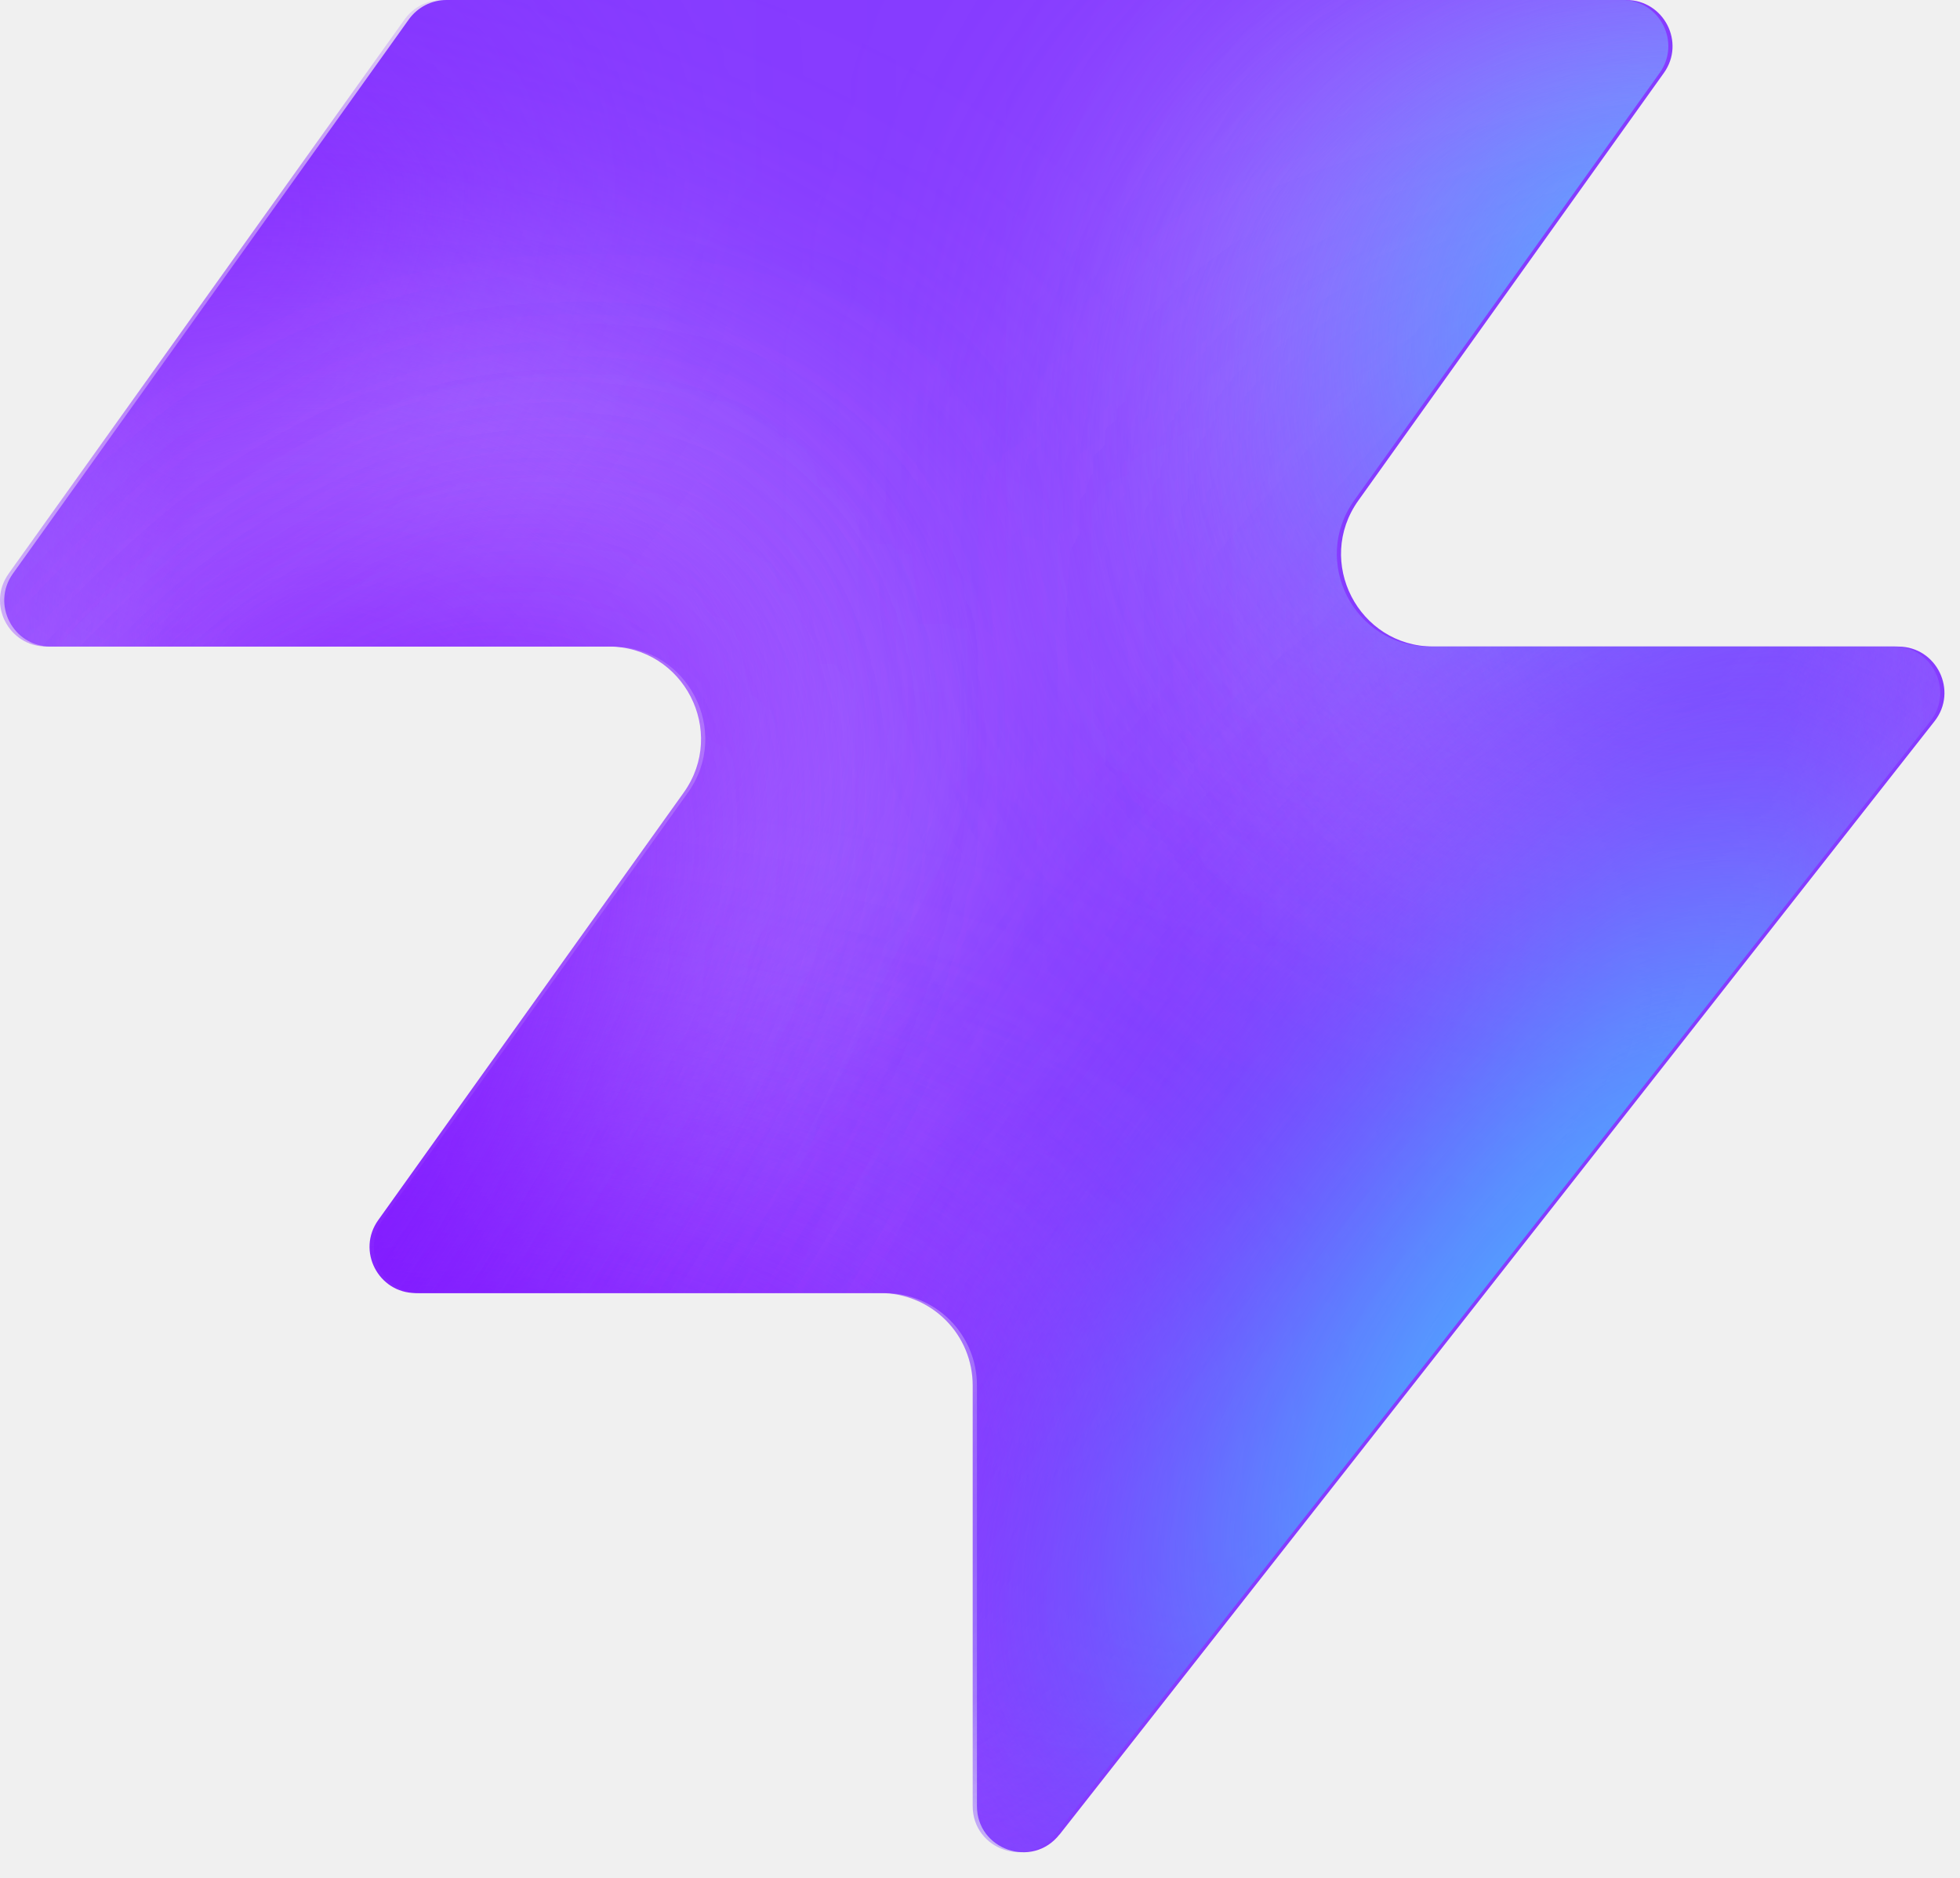
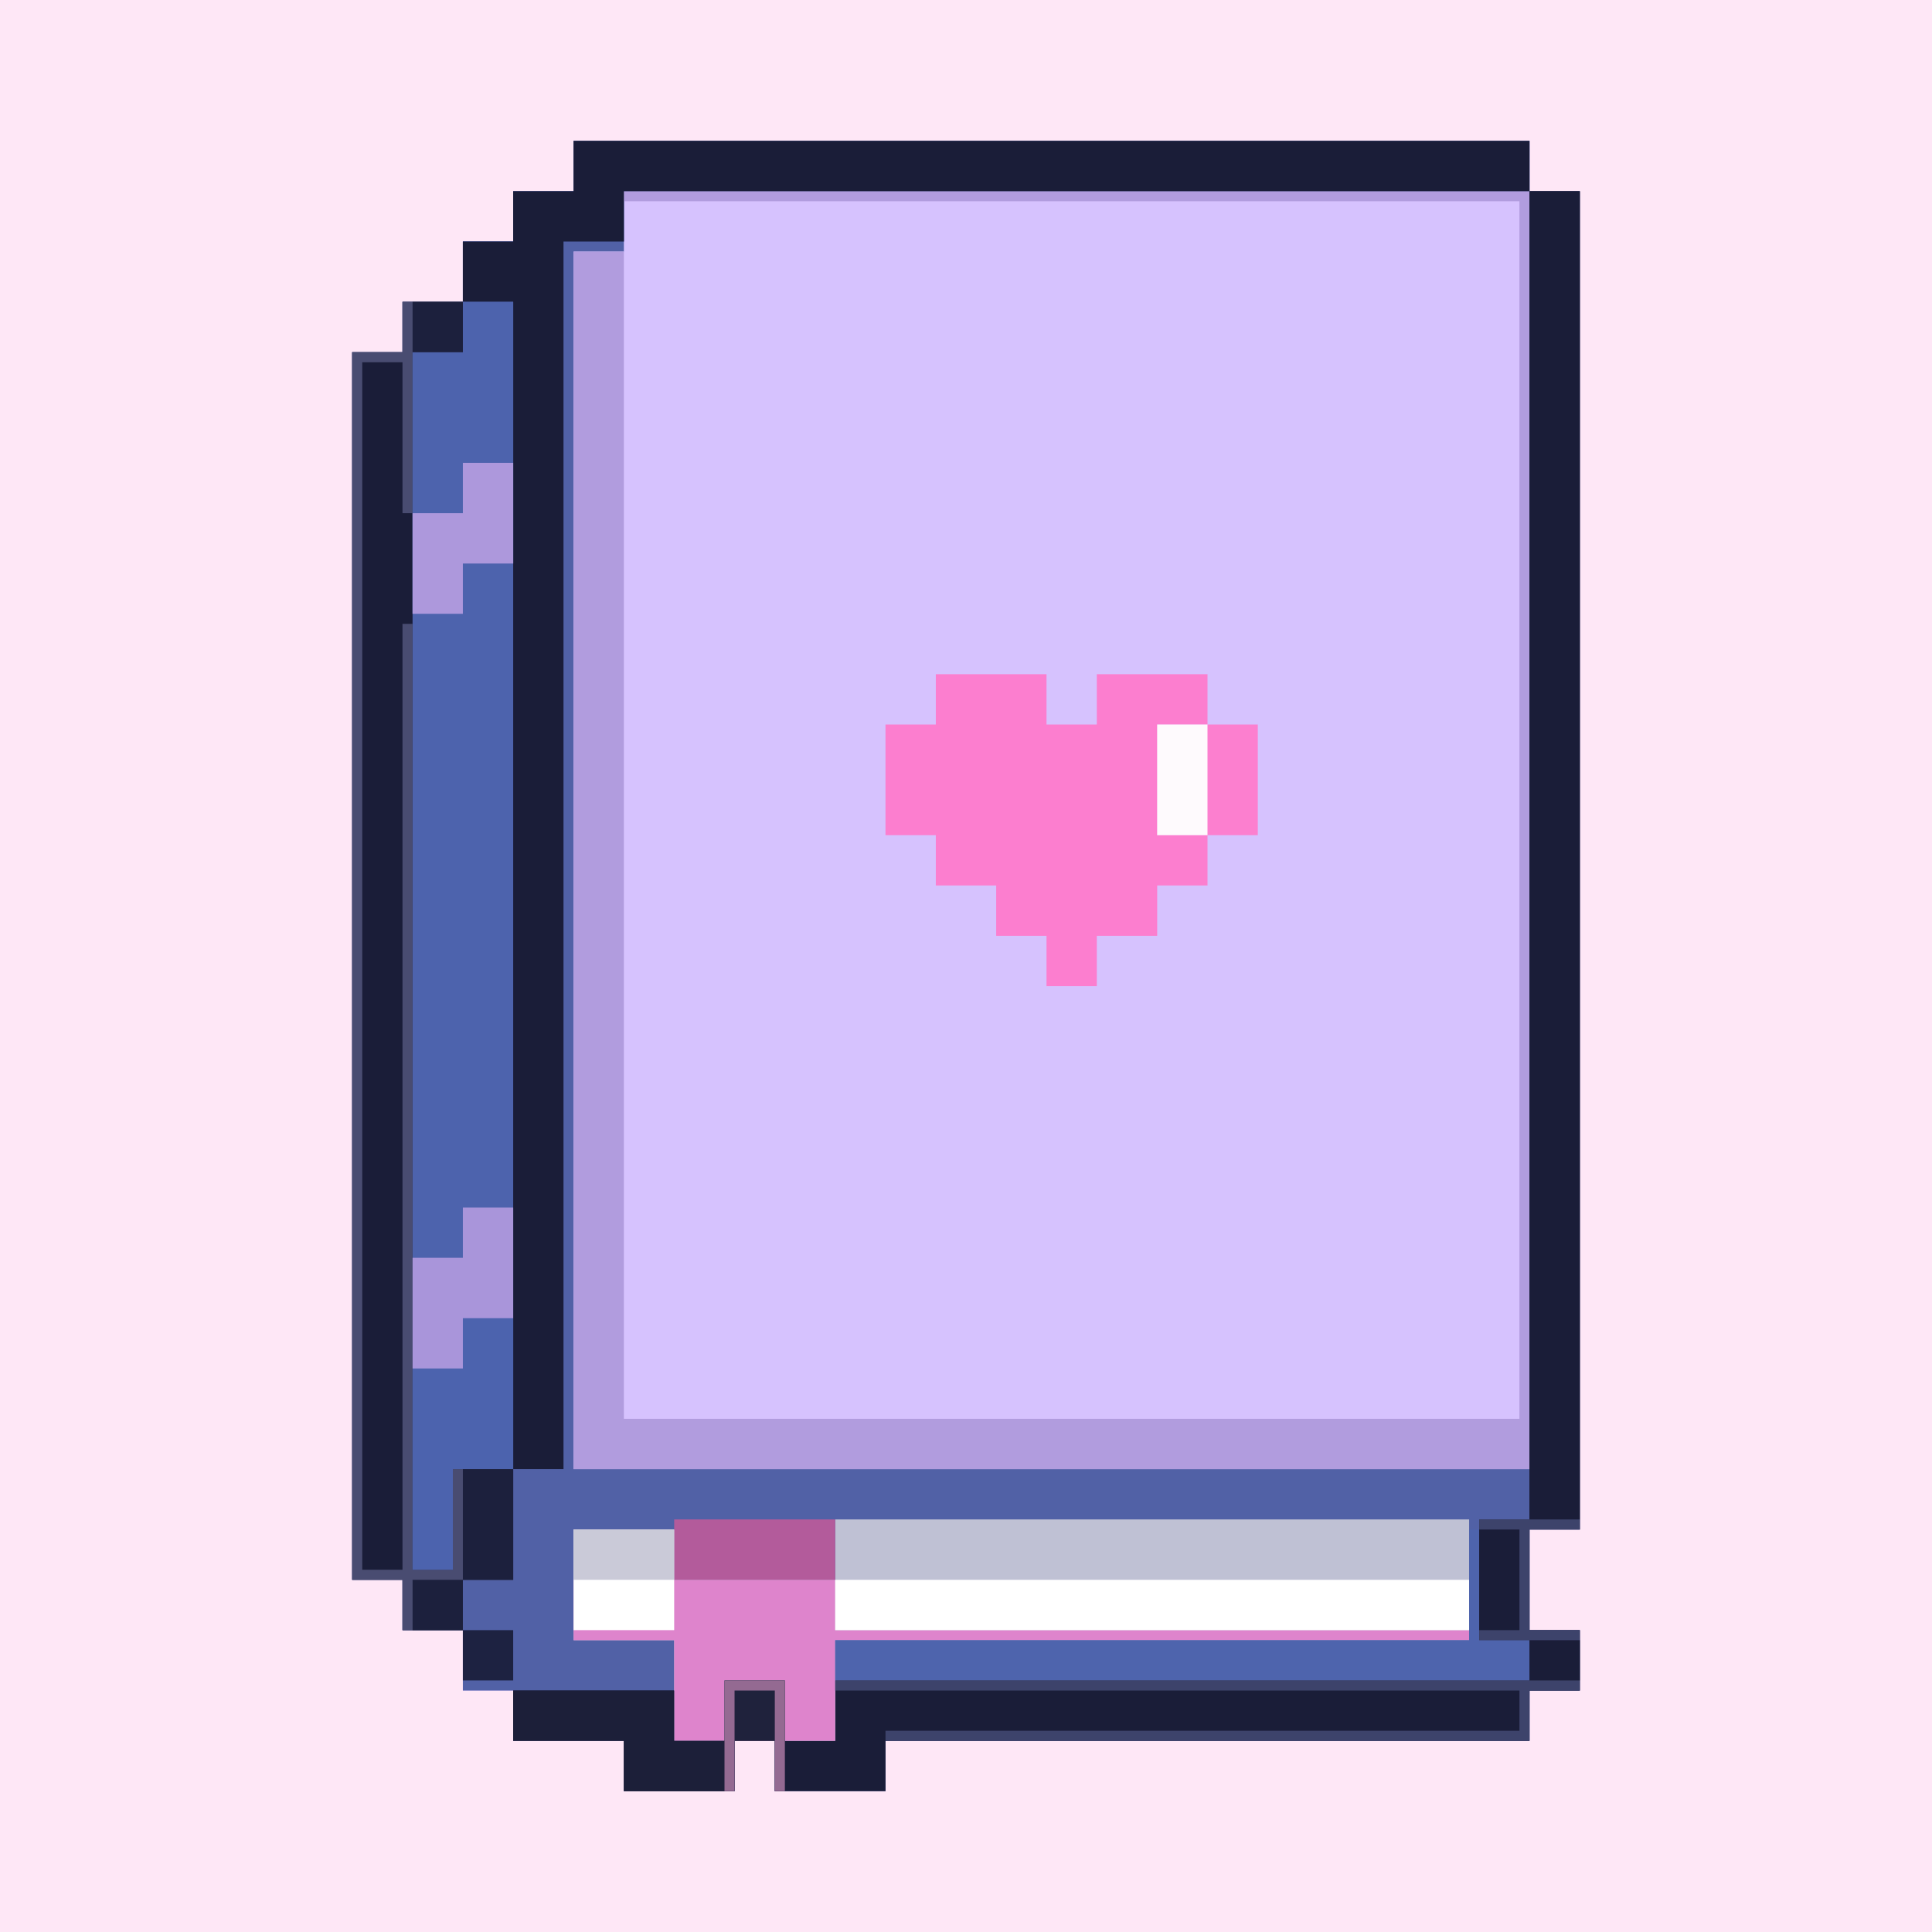
- <svg xmlns="http://www.w3.org/2000/svg" width="48" height="46" fill="none" viewBox="0 0 48 46">
-   <path fill="#863bff" d="M25.946 44.938c-.664.845-2.021.375-2.021-.698V33.937a2.26 2.26 0 0 0-2.262-2.262H10.287c-.92 0-1.456-1.04-.92-1.788l7.48-10.471c1.07-1.497 0-3.578-1.842-3.578H1.237c-.92 0-1.456-1.04-.92-1.788L10.013.474c.214-.297.556-.474.92-.474h28.894c.92 0 1.456 1.04.92 1.788l-7.48 10.471c-1.07 1.498 0 3.579 1.842 3.579h11.377c.943 0 1.473 1.088.89 1.83L25.947 44.94z" style="fill:#863bff;fill:color(display-p3 .525 .23 1);fill-opacity:1" />
-   <mask id="a" width="48" height="46" x="0" y="0" maskUnits="userSpaceOnUse" style="mask-type:alpha">
-     <path fill="#000" d="M25.842 44.938c-.664.844-2.021.375-2.021-.698V33.937a2.26 2.26 0 0 0-2.262-2.262H10.183c-.92 0-1.456-1.04-.92-1.788l7.48-10.471c1.07-1.498 0-3.579-1.842-3.579H1.133c-.92 0-1.456-1.04-.92-1.787L9.91.473c.214-.297.556-.474.92-.474h28.894c.92 0 1.456 1.04.92 1.788l-7.48 10.471c-1.07 1.498 0 3.578 1.842 3.578h11.377c.943 0 1.473 1.088.89 1.832L25.843 44.94z" style="fill:#000;fill-opacity:1" />
-   </mask>
-   <g mask="url(#a)">
-     <g filter="url(#b)">
-       <ellipse cx="5.508" cy="14.704" fill="#ede6ff" rx="5.508" ry="14.704" style="fill:#ede6ff;fill:color(display-p3 .927 .903 1);fill-opacity:1" transform="matrix(.00324 1 1 -.00324 -4.47 31.516)" />
-     </g>
-     <g filter="url(#c)">
-       <ellipse cx="10.399" cy="29.851" fill="#ede6ff" rx="10.399" ry="29.851" style="fill:#ede6ff;fill:color(display-p3 .927 .903 1);fill-opacity:1" transform="matrix(.00324 1 1 -.00324 -39.328 7.883)" />
-     </g>
-     <g filter="url(#d)">
-       <ellipse cx="5.508" cy="30.487" fill="#7e14ff" rx="5.508" ry="30.487" style="fill:#7e14ff;fill:color(display-p3 .492 .077 1);fill-opacity:1" transform="rotate(89.814 -25.913 -14.639)scale(1 -1)" />
-     </g>
-     <g filter="url(#e)">
-       <ellipse cx="5.508" cy="30.599" fill="#7e14ff" rx="5.508" ry="30.599" style="fill:#7e14ff;fill:color(display-p3 .492 .077 1);fill-opacity:1" transform="rotate(89.814 -32.644 -3.334)scale(1 -1)" />
-     </g>
-     <g filter="url(#f)">
-       <ellipse cx="5.508" cy="30.599" fill="#7e14ff" rx="5.508" ry="30.599" style="fill:#7e14ff;fill:color(display-p3 .492 .077 1);fill-opacity:1" transform="matrix(.00324 1 1 -.00324 -34.34 30.47)" />
-     </g>
-     <g filter="url(#g)">
-       <ellipse cx="14.072" cy="22.078" fill="#ede6ff" rx="14.072" ry="22.078" style="fill:#ede6ff;fill:color(display-p3 .927 .903 1);fill-opacity:1" transform="rotate(93.35 24.506 48.493)scale(-1 1)" />
-     </g>
-     <g filter="url(#h)">
-       <ellipse cx="3.47" cy="21.501" fill="#7e14ff" rx="3.47" ry="21.501" style="fill:#7e14ff;fill:color(display-p3 .492 .077 1);fill-opacity:1" transform="rotate(89.009 28.708 47.59)scale(-1 1)" />
-     </g>
-     <g filter="url(#i)">
-       <ellipse cx="3.47" cy="21.501" fill="#7e14ff" rx="3.47" ry="21.501" style="fill:#7e14ff;fill:color(display-p3 .492 .077 1);fill-opacity:1" transform="rotate(89.009 28.708 47.59)scale(-1 1)" />
-     </g>
-     <g filter="url(#j)">
-       <ellipse cx=".387" cy="8.972" fill="#7e14ff" rx="4.407" ry="29.108" style="fill:#7e14ff;fill:color(display-p3 .492 .077 1);fill-opacity:1" transform="rotate(39.51 .387 8.972)" />
-     </g>
-     <g filter="url(#k)">
-       <ellipse cx="47.523" cy="-6.092" fill="#7e14ff" rx="4.407" ry="29.108" style="fill:#7e14ff;fill:color(display-p3 .492 .077 1);fill-opacity:1" transform="rotate(37.892 47.523 -6.092)" />
-     </g>
-     <g filter="url(#l)">
-       <ellipse cx="41.412" cy="6.333" fill="#47bfff" rx="5.971" ry="9.665" style="fill:#47bfff;fill:color(display-p3 .28 .748 1);fill-opacity:1" transform="rotate(37.892 41.412 6.333)" />
-     </g>
-     <g filter="url(#m)">
-       <ellipse cx="-1.879" cy="38.332" fill="#7e14ff" rx="4.407" ry="29.108" style="fill:#7e14ff;fill:color(display-p3 .492 .077 1);fill-opacity:1" transform="rotate(37.892 -1.88 38.332)" />
-     </g>
-     <g filter="url(#n)">
-       <ellipse cx="-1.879" cy="38.332" fill="#7e14ff" rx="4.407" ry="29.108" style="fill:#7e14ff;fill:color(display-p3 .492 .077 1);fill-opacity:1" transform="rotate(37.892 -1.88 38.332)" />
-     </g>
-     <g filter="url(#o)">
-       <ellipse cx="35.651" cy="29.907" fill="#7e14ff" rx="4.407" ry="29.108" style="fill:#7e14ff;fill:color(display-p3 .492 .077 1);fill-opacity:1" transform="rotate(37.892 35.651 29.907)" />
-     </g>
-     <g filter="url(#p)">
-       <ellipse cx="38.418" cy="32.4" fill="#47bfff" rx="5.971" ry="15.297" style="fill:#47bfff;fill:color(display-p3 .28 .748 1);fill-opacity:1" transform="rotate(37.892 38.418 32.4)" />
-     </g>
-   </g>
-   <defs>
-     <filter id="b" width="60.045" height="41.654" x="-19.77" y="16.149" color-interpolation-filters="sRGB" filterUnits="userSpaceOnUse">
-       <feFlood flood-opacity="0" result="BackgroundImageFix" />
-       <feBlend in="SourceGraphic" in2="BackgroundImageFix" result="shape" />
-       <feGaussianBlur result="effect1_foregroundBlur_2002_17158" stdDeviation="7.659" />
-     </filter>
-     <filter id="c" width="90.34" height="51.437" x="-54.613" y="-7.533" color-interpolation-filters="sRGB" filterUnits="userSpaceOnUse">
-       <feFlood flood-opacity="0" result="BackgroundImageFix" />
-       <feBlend in="SourceGraphic" in2="BackgroundImageFix" result="shape" />
-       <feGaussianBlur result="effect1_foregroundBlur_2002_17158" stdDeviation="7.659" />
-     </filter>
-     <filter id="d" width="79.355" height="29.4" x="-49.64" y="2.03" color-interpolation-filters="sRGB" filterUnits="userSpaceOnUse">
-       <feFlood flood-opacity="0" result="BackgroundImageFix" />
-       <feBlend in="SourceGraphic" in2="BackgroundImageFix" result="shape" />
-       <feGaussianBlur result="effect1_foregroundBlur_2002_17158" stdDeviation="4.596" />
-     </filter>
-     <filter id="e" width="79.579" height="29.4" x="-45.045" y="20.029" color-interpolation-filters="sRGB" filterUnits="userSpaceOnUse">
-       <feFlood flood-opacity="0" result="BackgroundImageFix" />
-       <feBlend in="SourceGraphic" in2="BackgroundImageFix" result="shape" />
-       <feGaussianBlur result="effect1_foregroundBlur_2002_17158" stdDeviation="4.596" />
-     </filter>
-     <filter id="f" width="79.579" height="29.4" x="-43.513" y="21.178" color-interpolation-filters="sRGB" filterUnits="userSpaceOnUse">
-       <feFlood flood-opacity="0" result="BackgroundImageFix" />
-       <feBlend in="SourceGraphic" in2="BackgroundImageFix" result="shape" />
-       <feGaussianBlur result="effect1_foregroundBlur_2002_17158" stdDeviation="4.596" />
-     </filter>
-     <filter id="g" width="74.749" height="58.852" x="15.756" y="-17.901" color-interpolation-filters="sRGB" filterUnits="userSpaceOnUse">
-       <feFlood flood-opacity="0" result="BackgroundImageFix" />
-       <feBlend in="SourceGraphic" in2="BackgroundImageFix" result="shape" />
-       <feGaussianBlur result="effect1_foregroundBlur_2002_17158" stdDeviation="7.659" />
-     </filter>
-     <filter id="h" width="61.377" height="25.362" x="23.548" y="2.284" color-interpolation-filters="sRGB" filterUnits="userSpaceOnUse">
-       <feFlood flood-opacity="0" result="BackgroundImageFix" />
-       <feBlend in="SourceGraphic" in2="BackgroundImageFix" result="shape" />
-       <feGaussianBlur result="effect1_foregroundBlur_2002_17158" stdDeviation="4.596" />
-     </filter>
-     <filter id="i" width="61.377" height="25.362" x="23.548" y="2.284" color-interpolation-filters="sRGB" filterUnits="userSpaceOnUse">
-       <feFlood flood-opacity="0" result="BackgroundImageFix" />
-       <feBlend in="SourceGraphic" in2="BackgroundImageFix" result="shape" />
-       <feGaussianBlur result="effect1_foregroundBlur_2002_17158" stdDeviation="4.596" />
-     </filter>
-     <filter id="j" width="56.045" height="63.649" x="-27.636" y="-22.853" color-interpolation-filters="sRGB" filterUnits="userSpaceOnUse">
-       <feFlood flood-opacity="0" result="BackgroundImageFix" />
-       <feBlend in="SourceGraphic" in2="BackgroundImageFix" result="shape" />
-       <feGaussianBlur result="effect1_foregroundBlur_2002_17158" stdDeviation="4.596" />
-     </filter>
-     <filter id="k" width="54.814" height="64.646" x="20.116" y="-38.415" color-interpolation-filters="sRGB" filterUnits="userSpaceOnUse">
-       <feFlood flood-opacity="0" result="BackgroundImageFix" />
-       <feBlend in="SourceGraphic" in2="BackgroundImageFix" result="shape" />
-       <feGaussianBlur result="effect1_foregroundBlur_2002_17158" stdDeviation="4.596" />
-     </filter>
-     <filter id="l" width="33.541" height="35.313" x="24.641" y="-11.323" color-interpolation-filters="sRGB" filterUnits="userSpaceOnUse">
-       <feFlood flood-opacity="0" result="BackgroundImageFix" />
-       <feBlend in="SourceGraphic" in2="BackgroundImageFix" result="shape" />
-       <feGaussianBlur result="effect1_foregroundBlur_2002_17158" stdDeviation="4.596" />
-     </filter>
-     <filter id="m" width="54.814" height="64.646" x="-29.286" y="6.009" color-interpolation-filters="sRGB" filterUnits="userSpaceOnUse">
-       <feFlood flood-opacity="0" result="BackgroundImageFix" />
-       <feBlend in="SourceGraphic" in2="BackgroundImageFix" result="shape" />
-       <feGaussianBlur result="effect1_foregroundBlur_2002_17158" stdDeviation="4.596" />
-     </filter>
-     <filter id="n" width="54.814" height="64.646" x="-29.286" y="6.009" color-interpolation-filters="sRGB" filterUnits="userSpaceOnUse">
-       <feFlood flood-opacity="0" result="BackgroundImageFix" />
-       <feBlend in="SourceGraphic" in2="BackgroundImageFix" result="shape" />
-       <feGaussianBlur result="effect1_foregroundBlur_2002_17158" stdDeviation="4.596" />
-     </filter>
-     <filter id="o" width="54.814" height="64.646" x="8.244" y="-2.416" color-interpolation-filters="sRGB" filterUnits="userSpaceOnUse">
-       <feFlood flood-opacity="0" result="BackgroundImageFix" />
-       <feBlend in="SourceGraphic" in2="BackgroundImageFix" result="shape" />
-       <feGaussianBlur result="effect1_foregroundBlur_2002_17158" stdDeviation="4.596" />
-     </filter>
-     <filter id="p" width="39.409" height="43.623" x="18.713" y="10.588" color-interpolation-filters="sRGB" filterUnits="userSpaceOnUse">
-       <feFlood flood-opacity="0" result="BackgroundImageFix" />
-       <feBlend in="SourceGraphic" in2="BackgroundImageFix" result="shape" />
-       <feGaussianBlur result="effect1_foregroundBlur_2002_17158" stdDeviation="4.596" />
-     </filter>
-   </defs>
+ <svg xmlns="http://www.w3.org/2000/svg" version="1.1" width="192" height="192">
+   <path d="M0 0 C63.36 0 126.72 0 192 0 C192 63.36 192 126.72 192 192 C128.64 192 65.28 192 0 192 C0 128.64 0 65.28 0 0 Z " fill="#D6C2FE" transform="translate(0,0)" />
+   <path d="M0 0 C63.36 0 126.72 0 192 0 C192 63.36 192 126.72 192 192 C128.64 192 65.28 192 0 192 C0 128.64 0 65.28 0 0 Z M57 14 C57 15.65 57 17.3 57 19 C55.02 19 53.04 19 51 19 C51 20.65 51 22.3 51 24 C49.35 24 47.7 24 46 24 C46 25.98 46 27.96 46 30 C44.02 30 42.04 30 40 30 C40 31.65 40 33.3 40 35 C38.35 35 36.7 35 35 35 C35 75.26 35 115.52 35 157 C36.65 157 38.3 157 40 157 C40 158.65 40 160.3 40 162 C41.98 162 43.96 162 46 162 C46 163.98 46 165.96 46 168 C47.65 168 49.3 168 51 168 C51 169.65 51 171.3 51 173 C54.63 173 58.26 173 62 173 C62 174.65 62 176.3 62 178 C65.63 178 69.26 178 73 178 C73 176.35 73 174.7 73 173 C74.32 173 75.64 173 77 173 C77 174.65 77 176.3 77 178 C80.63 178 84.26 178 88 178 C88 176.35 88 174.7 88 173 C109.12 173 130.24 173 152 173 C152 171.35 152 169.7 152 168 C153.65 168 155.3 168 157 168 C157 166.02 157 164.04 157 162 C155.35 162 153.7 162 152 162 C152 158.7 152 155.4 152 152 C153.65 152 155.3 152 157 152 C157 108.11 157 64.22 157 19 C155.35 19 153.7 19 152 19 C152 17.35 152 15.7 152 14 C120.65 14 89.3 14 57 14 Z " fill="#FEE7F6" transform="translate(0,0)" />
+   <path d="M0 0 C31.35 0 62.7 0 95 0 C95 1.65 95 3.3 95 5 C96.65 5 98.3 5 100 5 C100 48.89 100 92.78 100 138 C98.35 138 96.7 138 95 138 C95 141.3 95 144.6 95 148 C96.65 148 98.3 148 100 148 C100 149.98 100 151.96 100 154 C98.35 154 96.7 154 95 154 C95 155.65 95 157.3 95 159 C73.88 159 52.76 159 31 159 C31 160.65 31 162.3 31 164 C27.37 164 23.74 164 20 164 C20 162.35 20 160.7 20 159 C18.68 159 17.36 159 16 159 C16 160.65 16 162.3 16 164 C12.37 164 8.74 164 5 164 C5 162.35 5 160.7 5 159 C1.37 159 -2.26 159 -6 159 C-6 157.35 -6 155.7 -6 154 C-7.65 154 -9.3 154 -11 154 C-11 152.02 -11 150.04 -11 148 C-12.98 148 -14.96 148 -17 148 C-17 146.35 -17 144.7 -17 143 C-18.65 143 -20.3 143 -22 143 C-22 102.74 -22 62.48 -22 21 C-20.35 21 -18.7 21 -17 21 C-17 19.35 -17 17.7 -17 16 C-15.02 16 -13.04 16 -11 16 C-11 14.02 -11 12.04 -11 10 C-9.35 10 -7.7 10 -6 10 C-6 8.35 -6 6.7 -6 5 C-4.02 5 -2.04 5 0 5 C0 3.35 0 1.7 0 0 Z M5 5 C5 6.98 5 8.96 5 11 C3.35 11 1.7 11 0 11 C0 50.93 0 90.86 0 132 C31.35 132 62.7 132 95 132 C95 90.09 95 48.18 95 5 C65.3 5 35.6 5 5 5 Z " fill="#5161A6" transform="translate(57,14)" />
+   <path d="M0 0 C31.35 0 62.7 0 95 0 C95 1.65 95 3.3 95 5 C65.3 5 35.6 5 5 5 C5 6.65 5 8.3 5 10 C3.02 10 1.04 10 -1 10 C-1 50.26 -1 90.52 -1 132 C-4.63 132 -8.26 132 -12 132 C-12 135.3 -12 138.6 -12 142 C-13.32 142 -14.64 142 -16 142 C-16.155 128.586 -16.303 115.172 -16.443 101.758 C-16.508 95.528 -16.576 89.298 -16.648 83.068 C-16.718 77.044 -16.782 71.021 -16.843 64.997 C-16.867 62.71 -16.892 60.424 -16.921 58.137 C-17.072 45.705 -17.048 33.397 -16 21 C-14.35 21 -12.7 21 -11 21 C-11 17.37 -11 13.74 -11 10 C-9.35 10 -7.7 10 -6 10 C-6 8.35 -6 6.7 -6 5 C-4.02 5 -2.04 5 0 5 C0 3.35 0 1.7 0 0 Z " fill="#4D63AD" transform="translate(57,14)" />
+   <path d="M0 0 C1.65 0 3.3 0 5 0 C5 43.89 5 87.78 5 133 C3.35 133 1.7 133 0 133 C0 136.3 0 139.6 0 143 C1.65 143 3.3 143 5 143 C5 144.98 5 146.96 5 149 C3.35 149 1.7 149 0 149 C0 150.65 0 152.3 0 154 C-21.12 154 -42.24 154 -64 154 C-64 155.65 -64 157.3 -64 159 C-67.63 159 -71.26 159 -75 159 C-75 157.35 -75 155.7 -75 154 C-76.32 154 -77.64 154 -79 154 C-79 155.65 -79 157.3 -79 159 C-82.63 159 -86.26 159 -90 159 C-90 157.35 -90 155.7 -90 154 C-93.63 154 -97.26 154 -101 154 C-101 152.35 -101 150.7 -101 149 C-95.72 149 -90.44 149 -85 149 C-85 150.65 -85 152.3 -85 154 C-83.35 154 -81.7 154 -80 154 C-80 152.02 -80 150.04 -80 148 C-78.02 148 -76.04 148 -74 148 C-74 149.98 -74 151.96 -74 154 C-72.35 154 -70.7 154 -69 154 C-69 152.02 -69 150.04 -69 148 C-46.23 148 -23.46 148 0 148 C0 146.68 0 145.36 0 144 C-1.65 144 -3.3 144 -5 144 C-5 140.04 -5 136.08 -5 132 C-3.35 132 -1.7 132 0 132 C0 88.44 0 44.88 0 0 Z " fill="#1A1D38" transform="translate(152,19)" />
+   <path d="M0 0 C29.7 0 59.4 0 90 0 C90 41.91 90 83.82 90 127 C58.65 127 27.3 127 -5 127 C-5 87.07 -5 47.14 -5 6 C-3.35 6 -1.7 6 0 6 C0 44.28 0 82.56 0 122 C29.37 122 58.74 122 89 122 C89 82.07 89 42.14 89 1 C59.63 1 30.26 1 0 1 C0 0.67 0 0.34 0 0 Z " fill="#B19CDE" transform="translate(62,19)" />
+   <path d="M0 0 C31.35 0 62.7 0 95 0 C95 1.65 95 3.3 95 5 C65.3 5 35.6 5 5 5 C5 6.65 5 8.3 5 10 C3.02 10 1.04 10 -1 10 C-1 50.26 -1 90.52 -1 132 C-2.65 132 -4.3 132 -6 132 C-6 93.72 -6 55.44 -6 16 C-7.65 16 -9.3 16 -11 16 C-11 14.02 -11 12.04 -11 10 C-9.35 10 -7.7 10 -6 10 C-6 8.35 -6 6.7 -6 5 C-4.02 5 -2.04 5 0 5 C0 3.35 0 1.7 0 0 Z " fill="#1A1D38" transform="translate(57,14)" />
+   <path d="M0 0 C20.79 0 41.58 0 63 0 C63 3.96 63 7.92 63 12 C42.21 12 21.42 12 0 12 C0 15.3 0 18.6 0 22 C-1.65 22 -3.3 22 -5 22 C-5 20.02 -5 18.04 -5 16 C-6.98 16 -8.96 16 -11 16 C-11 17.98 -11 19.96 -11 22 C-12.65 22 -14.3 22 -16 22 C-16 18.7 -16 15.4 -16 12 C-19.3 12 -22.6 12 -26 12 C-26 8.37 -26 4.74 -26 1 C-22.7 1 -19.4 1 -16 1 C-16 2.65 -16 4.3 -16 6 C-10.72 6 -5.44 6 0 6 C0 4.02 0 2.04 0 0 Z " fill="#BFC1D4" transform="translate(83,151)" />
+   <path d="M0 0 C1.98 0 3.96 0 6 0 C6 1.65 6 3.3 6 5 C4.35 5 2.7 5 1 5 C1 44.93 1 84.86 1 126 C2.32 126 3.64 126 5 126 C5 122.7 5 119.4 5 116 C6.98 116 8.96 116 11 116 C11 119.63 11 123.26 11 127 C9.35 127 7.7 127 6 127 C6 128.65 6 130.3 6 132 C4.02 132 2.04 132 0 132 C0 130.35 0 128.7 0 127 C-1.65 127 -3.3 127 -5 127 C-5 86.74 -5 46.48 -5 5 C-3.35 5 -1.7 5 0 5 C0 3.35 0 1.7 0 0 Z " fill="#1A1D38" transform="translate(40,30)" />
+   <path d="M0 0 C1.65 0 3.3 0 5 0 C5 43.56 5 87.12 5 132 C3.35 132 1.7 132 0 132 C0 88.44 0 44.88 0 0 Z " fill="#1A1D38" transform="translate(152,19)" />
+   <path d="M0 0 C3.63 0 7.26 0 11 0 C11 1.65 11 3.3 11 5 C12.65 5 14.3 5 16 5 C16 3.35 16 1.7 16 0 C19.63 0 23.26 0 27 0 C27 1.65 27 3.3 27 5 C25.35 5 23.7 5 22 5 C22 8.63 22 12.26 22 16 C23.65 16 25.3 16 27 16 C27 17.65 27 19.3 27 21 C25.35 21 23.7 21 22 21 C22 22.65 22 24.3 22 26 C20.02 26 18.04 26 16 26 C16 27.65 16 29.3 16 31 C14.35 31 12.7 31 11 31 C11 29.35 11 27.7 11 26 C9.35 26 7.7 26 6 26 C6 24.35 6 22.7 6 21 C4.02 21 2.04 21 0 21 C0 19.35 0 17.7 0 16 C-1.65 16 -3.3 16 -5 16 C-5 12.37 -5 8.74 -5 5 C-3.35 5 -1.7 5 0 5 C0 3.35 0 1.7 0 0 Z " fill="#FC7ECF" transform="translate(93,67)" />
+   <path d="M0 0 C3.3 0 6.6 0 10 0 C10 1.65 10 3.3 10 5 C15.28 5 20.56 5 26 5 C26 6.65 26 8.3 26 10 C46.79 10 67.58 10 89 10 C89 10.33 89 10.66 89 11 C68.21 11 47.42 11 26 11 C26 14.3 26 17.6 26 21 C24.35 21 22.7 21 21 21 C21 19.02 21 17.04 21 15 C19.02 15 17.04 15 15 15 C15 16.98 15 18.96 15 21 C13.35 21 11.7 21 10 21 C10 17.7 10 14.4 10 11 C6.7 11 3.4 11 0 11 C0 7.37 0 3.74 0 0 Z " fill="#DE84CC" transform="translate(57,152)" />
+   <path d="M0 0 C1.98 0 3.96 0 6 0 C6 1.65 6 3.3 6 5 C4.35 5 2.7 5 1 5 C1 10.28 1 15.56 1 21 C0.67 21 0.34 21 0 21 C0 16.05 0 11.1 0 6 C-1.32 6 -2.64 6 -4 6 C-4 45.6 -4 85.2 -4 126 C-2.68 126 -1.36 126 0 126 C0 94.98 0 63.96 0 32 C0.33 32 0.66 32 1 32 C1 63.02 1 94.04 1 126 C2.32 126 3.64 126 5 126 C5 122.7 5 119.4 5 116 C6.98 116 8.96 116 11 116 C11 119.63 11 123.26 11 127 C9.35 127 7.7 127 6 127 C6 128.65 6 130.3 6 132 C4.02 132 2.04 132 0 132 C0 130.35 0 128.7 0 127 C-1.65 127 -3.3 127 -5 127 C-5 86.74 -5 46.48 -5 5 C-3.35 5 -1.7 5 0 5 C0 3.35 0 1.7 0 0 Z " fill="#494C71" transform="translate(40,30)" />
+   <path d="M0 0 C20.79 0 41.58 0 63 0 C63 1.65 63 3.3 63 5 C42.21 5 21.42 5 0 5 C0 3.35 0 1.7 0 0 Z " fill="#FFFFFF" transform="translate(83,157)" />
+   <path d="M0 0 C0.33 0 0.66 0 1 0 C1 3.63 1 7.26 1 11 C2.65 11 4.3 11 6 11 C6 12.32 6 13.64 6 15 C-16.77 15 -39.54 15 -63 15 C-63 13.68 -63 12.36 -63 11 C-42.21 11 -21.42 11 0 11 C0 7.37 0 3.74 0 0 Z " fill="#4E64AD" transform="translate(146,152)" />
+   <path d="M0 0 C1.65 0 3.3 0 5 0 C5 8.58 5 17.16 5 26 C3.35 26 1.7 26 0 26 C0 27.65 0 29.3 0 31 C-1.65 31 -3.3 31 -5 31 C-5 22.42 -5 13.84 -5 5 C-3.35 5 -1.7 5 0 5 C0 3.35 0 1.7 0 0 Z " fill="#4D63AD" transform="translate(46,30)" />
+   <path d="M0 0 C3.3 0 6.6 0 10 0 C10 0.33 10 0.66 10 1 C8.35 1 6.7 1 5 1 C5 4.3 5 7.6 5 11 C6.65 11 8.3 11 10 11 C10 12.98 10 14.96 10 17 C8.35 17 6.7 17 5 17 C5 18.65 5 20.3 5 22 C-16.12 22 -37.24 22 -59 22 C-59 21.67 -59 21.34 -59 21 C-38.21 21 -17.42 21 4 21 C4 19.68 4 18.36 4 17 C-18.44 17 -40.88 17 -64 17 C-64 16.67 -64 16.34 -64 16 C-41.23 16 -18.46 16 5 16 C5 14.68 5 13.36 5 12 C3.35 12 1.7 12 0 12 C0 8.04 0 4.08 0 0 Z " fill="#3D436B" transform="translate(147,151)" />
+   <path d="M0 0 C1.98 0 3.96 0 6 0 C6 3.63 6 7.26 6 11 C5.67 11 5.34 11 5 11 C5 9.35 5 7.7 5 6 C3.68 6 2.36 6 1 6 C1 7.65 1 9.3 1 11 C-2.63 11 -6.26 11 -10 11 C-10 9.35 -10 7.7 -10 6 C-13.63 6 -17.26 6 -21 6 C-21 4.35 -21 2.7 -21 1 C-15.72 1 -10.44 1 -5 1 C-5 2.65 -5 4.3 -5 6 C-3.35 6 -1.7 6 0 6 C0 4.02 0 2.04 0 0 Z " fill="#1C1F39" transform="translate(72,167)" />
+   <path d="M0 0 C1.65 0 3.3 0 5 0 C5 4.95 5 9.9 5 15 C3.02 15 1.04 15 -1 15 C-1 18.3 -1 21.6 -1 25 C-2.32 25 -3.64 25 -5 25 C-5 18.4 -5 11.8 -5 5 C-3.35 5 -1.7 5 0 5 C0 3.35 0 1.7 0 0 Z " fill="#4C63AE" transform="translate(46,131)" />
+   <path d="M0 0 C1.65 0 3.3 0 5 0 C5 3.63 5 7.26 5 11 C3.35 11 1.7 11 0 11 C0 12.65 0 14.3 0 16 C-1.65 16 -3.3 16 -5 16 C-5 12.37 -5 8.74 -5 5 C-3.35 5 -1.7 5 0 5 C0 3.35 0 1.7 0 0 Z " fill="#A995DA" transform="translate(46,120)" />
+   <path d="M0 0 C3.3 0 6.6 0 10 0 C10 3.63 10 7.26 10 11 C6.7 11 3.4 11 0 11 C0 7.37 0 3.74 0 0 Z " fill="#FC7FCF" transform="translate(115,72)" />
+   <path d="M0 0 C3.3 0 6.6 0 10 0 C10 3.3 10 6.6 10 10 C6.7 10 3.4 10 0 10 C0 6.7 0 3.4 0 0 Z " fill="#FFFFFF" transform="translate(57,152)" />
+   <path d="M0 0 C1.65 0 3.3 0 5 0 C5 3.3 5 6.6 5 10 C3.35 10 1.7 10 0 10 C0 11.65 0 13.3 0 15 C-1.65 15 -3.3 15 -5 15 C-5 11.7 -5 8.4 -5 5 C-3.35 5 -1.7 5 0 5 C0 3.35 0 1.7 0 0 Z " fill="#AD98DC" transform="translate(46,46)" />
+   <path d="M0 0 C5.28 0 10.56 0 16 0 C16 1.98 16 3.96 16 6 C10.72 6 5.44 6 0 6 C0 4.02 0 2.04 0 0 Z " fill="#B35B9B" transform="translate(67,151)" />
+   <path d="M0 0 C1.65 0 3.3 0 5 0 C5 3.63 5 7.26 5 11 C3.35 11 1.7 11 0 11 C0 7.37 0 3.74 0 0 Z " fill="#1C203D" transform="translate(46,146)" />
+   <path d="M0 0 C1.65 0 3.3 0 5 0 C5 3.63 5 7.26 5 11 C3.35 11 1.7 11 0 11 C0 7.37 0 3.74 0 0 Z " fill="#FEFAFD" transform="translate(115,72)" />
+   <path d="M0 0 C3.3 0 6.6 0 10 0 C10 1.65 10 3.3 10 5 C6.7 5 3.4 5 0 5 C0 3.35 0 1.7 0 0 Z " fill="#CACAD8" transform="translate(57,152)" />
+   <path d="M0 0 C1.98 0 3.96 0 6 0 C6 3.63 6 7.26 6 11 C5.67 11 5.34 11 5 11 C5 9.35 5 7.7 5 6 C3.68 6 2.36 6 1 6 C1 7.65 1 9.3 1 11 C0.67 11 0.34 11 0 11 C0 7.37 0 3.74 0 0 Z " fill="#946A92" transform="translate(72,167)" />
+   <path d="M0 0 C1.32 0 2.64 0 4 0 C4 3.3 4 6.6 4 10 C2.68 10 1.36 10 0 10 C0 6.7 0 3.4 0 0 Z " fill="#1A1D38" transform="translate(147,152)" />
+   <path d="M0 0 C1.65 0 3.3 0 5 0 C5 1.65 5 3.3 5 5 C3.35 5 1.7 5 0 5 C0 3.35 0 1.7 0 0 Z " fill="#1D2241" transform="translate(46,162)" />
+   <path d="M0 0 C1.65 0 3.3 0 5 0 C5 1.65 5 3.3 5 5 C3.35 5 1.7 5 0 5 C0 3.35 0 1.7 0 0 Z " fill="#1C203D" transform="translate(41,157)" />
+   <path d="M0 0 C1.65 0 3.3 0 5 0 C5 1.65 5 3.3 5 5 C3.35 5 1.7 5 0 5 C0 3.35 0 1.7 0 0 Z " fill="#1C203D" transform="translate(41,30)" />
+   <path d="M0 0 C1.32 0 2.64 0 4 0 C4 1.65 4 3.3 4 5 C2.68 5 1.36 5 0 5 C0 3.35 0 1.7 0 0 Z " fill="#1F223C" transform="translate(73,168)" />
+   <path d="M0 0 C1.65 0 3.3 0 5 0 C5 1.32 5 2.64 5 4 C3.35 4 1.7 4 0 4 C0 2.68 0 1.36 0 0 Z " fill="#1A1D38" transform="translate(152,163)" />
</svg>
